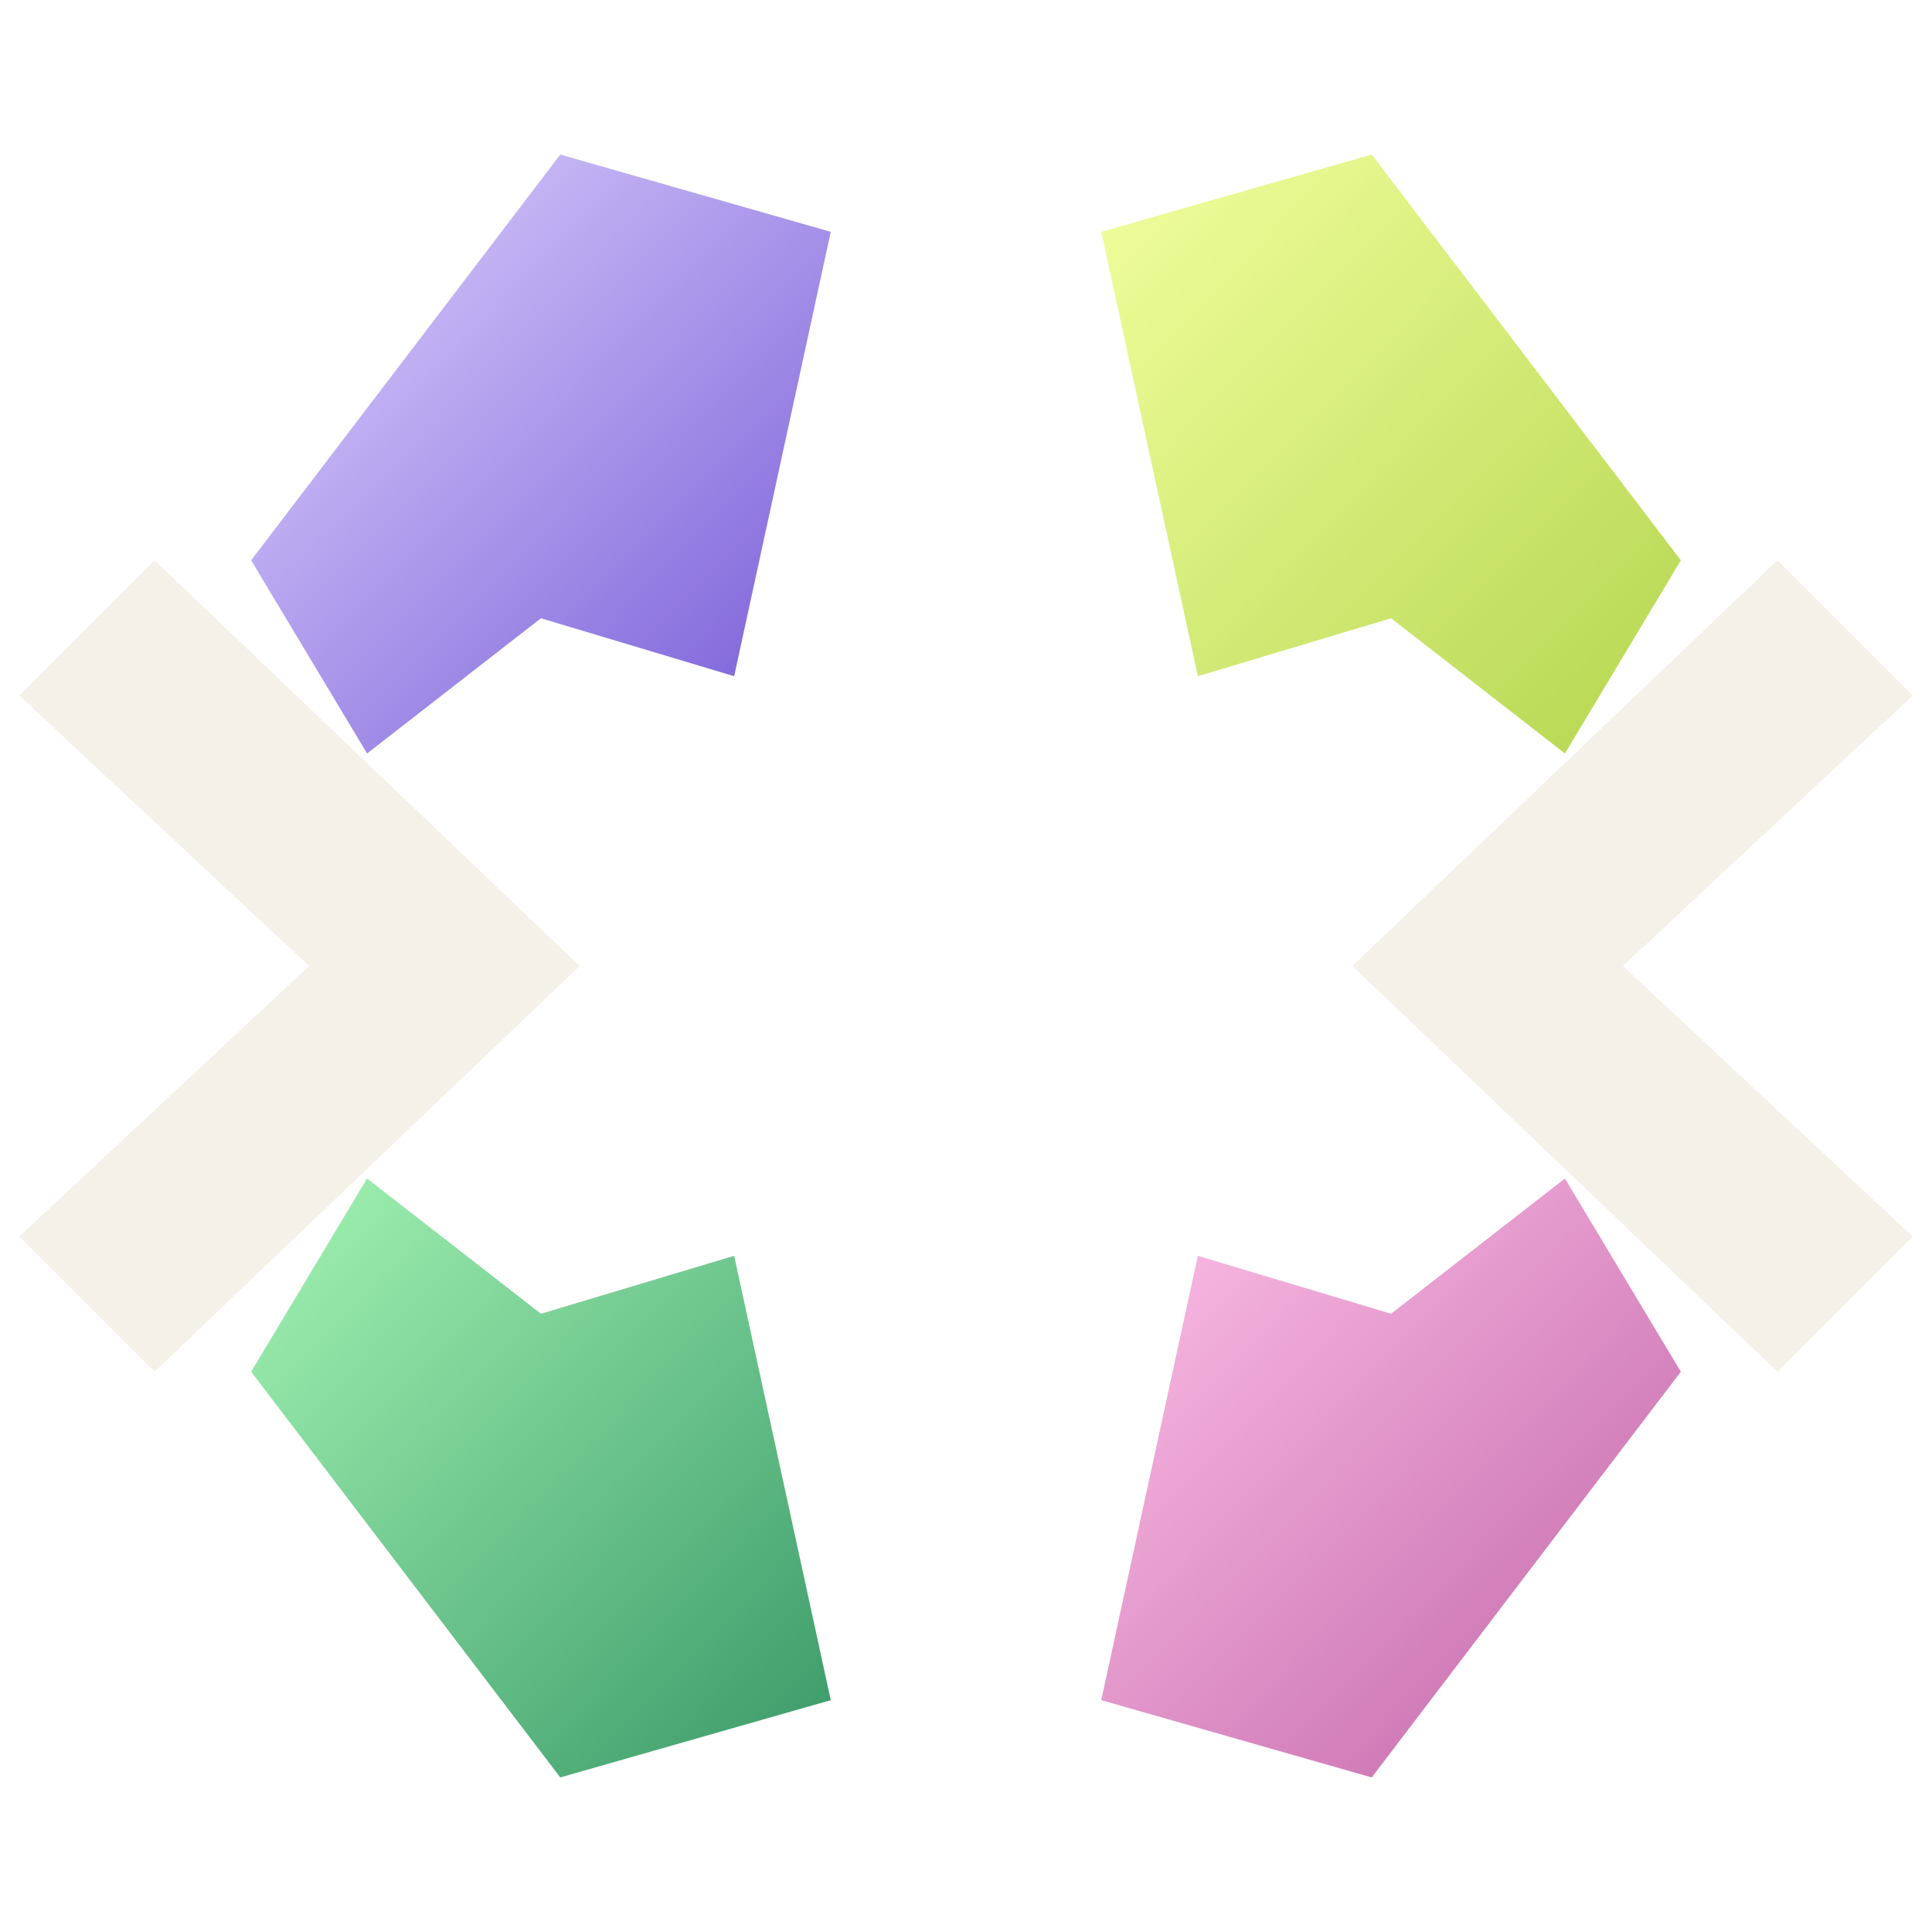
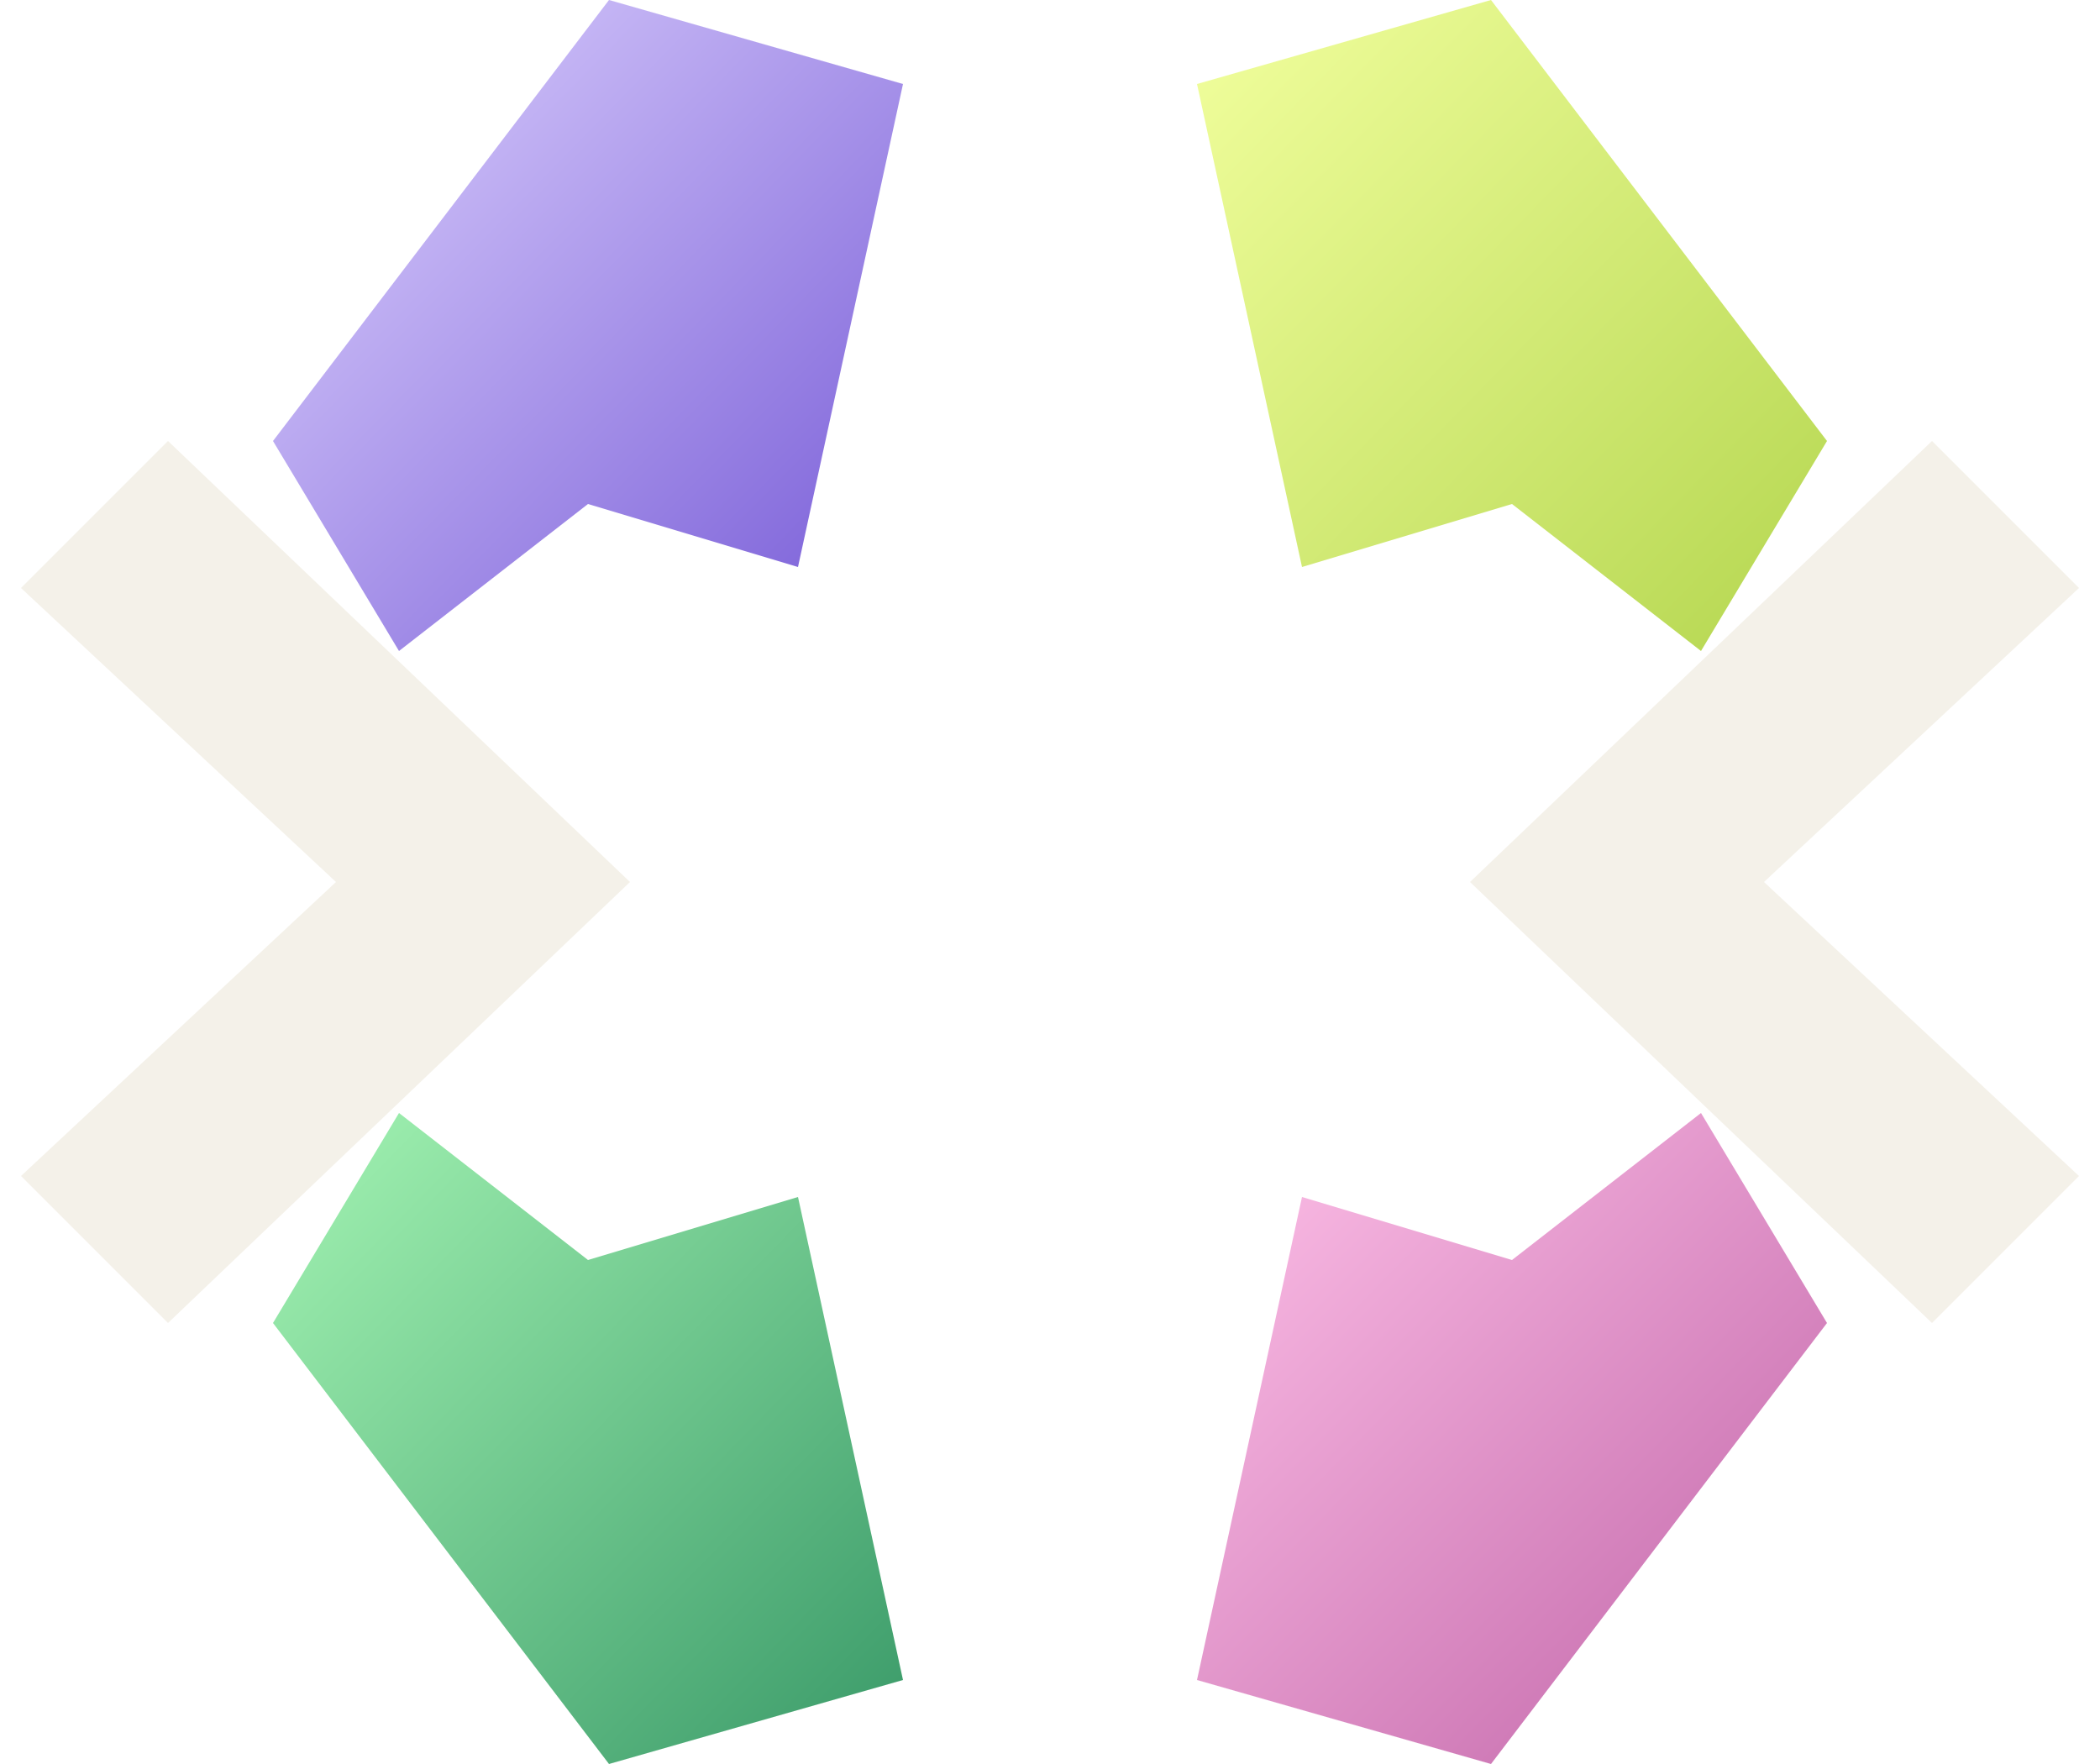
- <svg xmlns="http://www.w3.org/2000/svg" viewBox="0 0 100 100" role="img">
+ <svg xmlns="http://www.w3.org/2000/svg" viewBox="0 8 100 84" role="img">
  <defs>
    <linearGradient id="violet" x1="0" y1="0" x2="1" y2="1">
      <stop stop-color="#e0d5ff" />
      <stop offset="1" stop-color="#7559d6" />
    </linearGradient>
    <linearGradient id="lime" x1="0" y1="0" x2="1" y2="1">
      <stop stop-color="#f2ff9e" />
      <stop offset="1" stop-color="#b4d64f" />
    </linearGradient>
    <linearGradient id="green" x1="0" y1="0" x2="1" y2="1">
      <stop stop-color="#a4f4b3" />
      <stop offset="1" stop-color="#399968" />
    </linearGradient>
    <linearGradient id="pink" x1="0" y1="0" x2="1" y2="1">
      <stop stop-color="#ffc2e9" />
      <stop offset="1" stop-color="#bf62a6" />
    </linearGradient>
  </defs>
  <path fill="url(#violet)" d="M29 8 43 12 38 35 28 32 19 39 13 29Z" />
  <path fill="url(#lime)" d="M71 8 87 29 81 39 72 32 62 35 57 12Z" />
  <path fill="#f4f1e9" d="M8 29 30 50 8 71 1 64 16 50 1 36Z" />
  <path fill="#f4f1e9" d="m92 29 7 7-15 14 15 14-7 7-22-21Z" />
  <path fill="url(#green)" d="M13 71 19 61 28 68 38 65 43 88 29 92Z" />
  <path fill="url(#pink)" d="m87 71-16 21-14-4 5-23 10 3 9-7Z" />
</svg>
